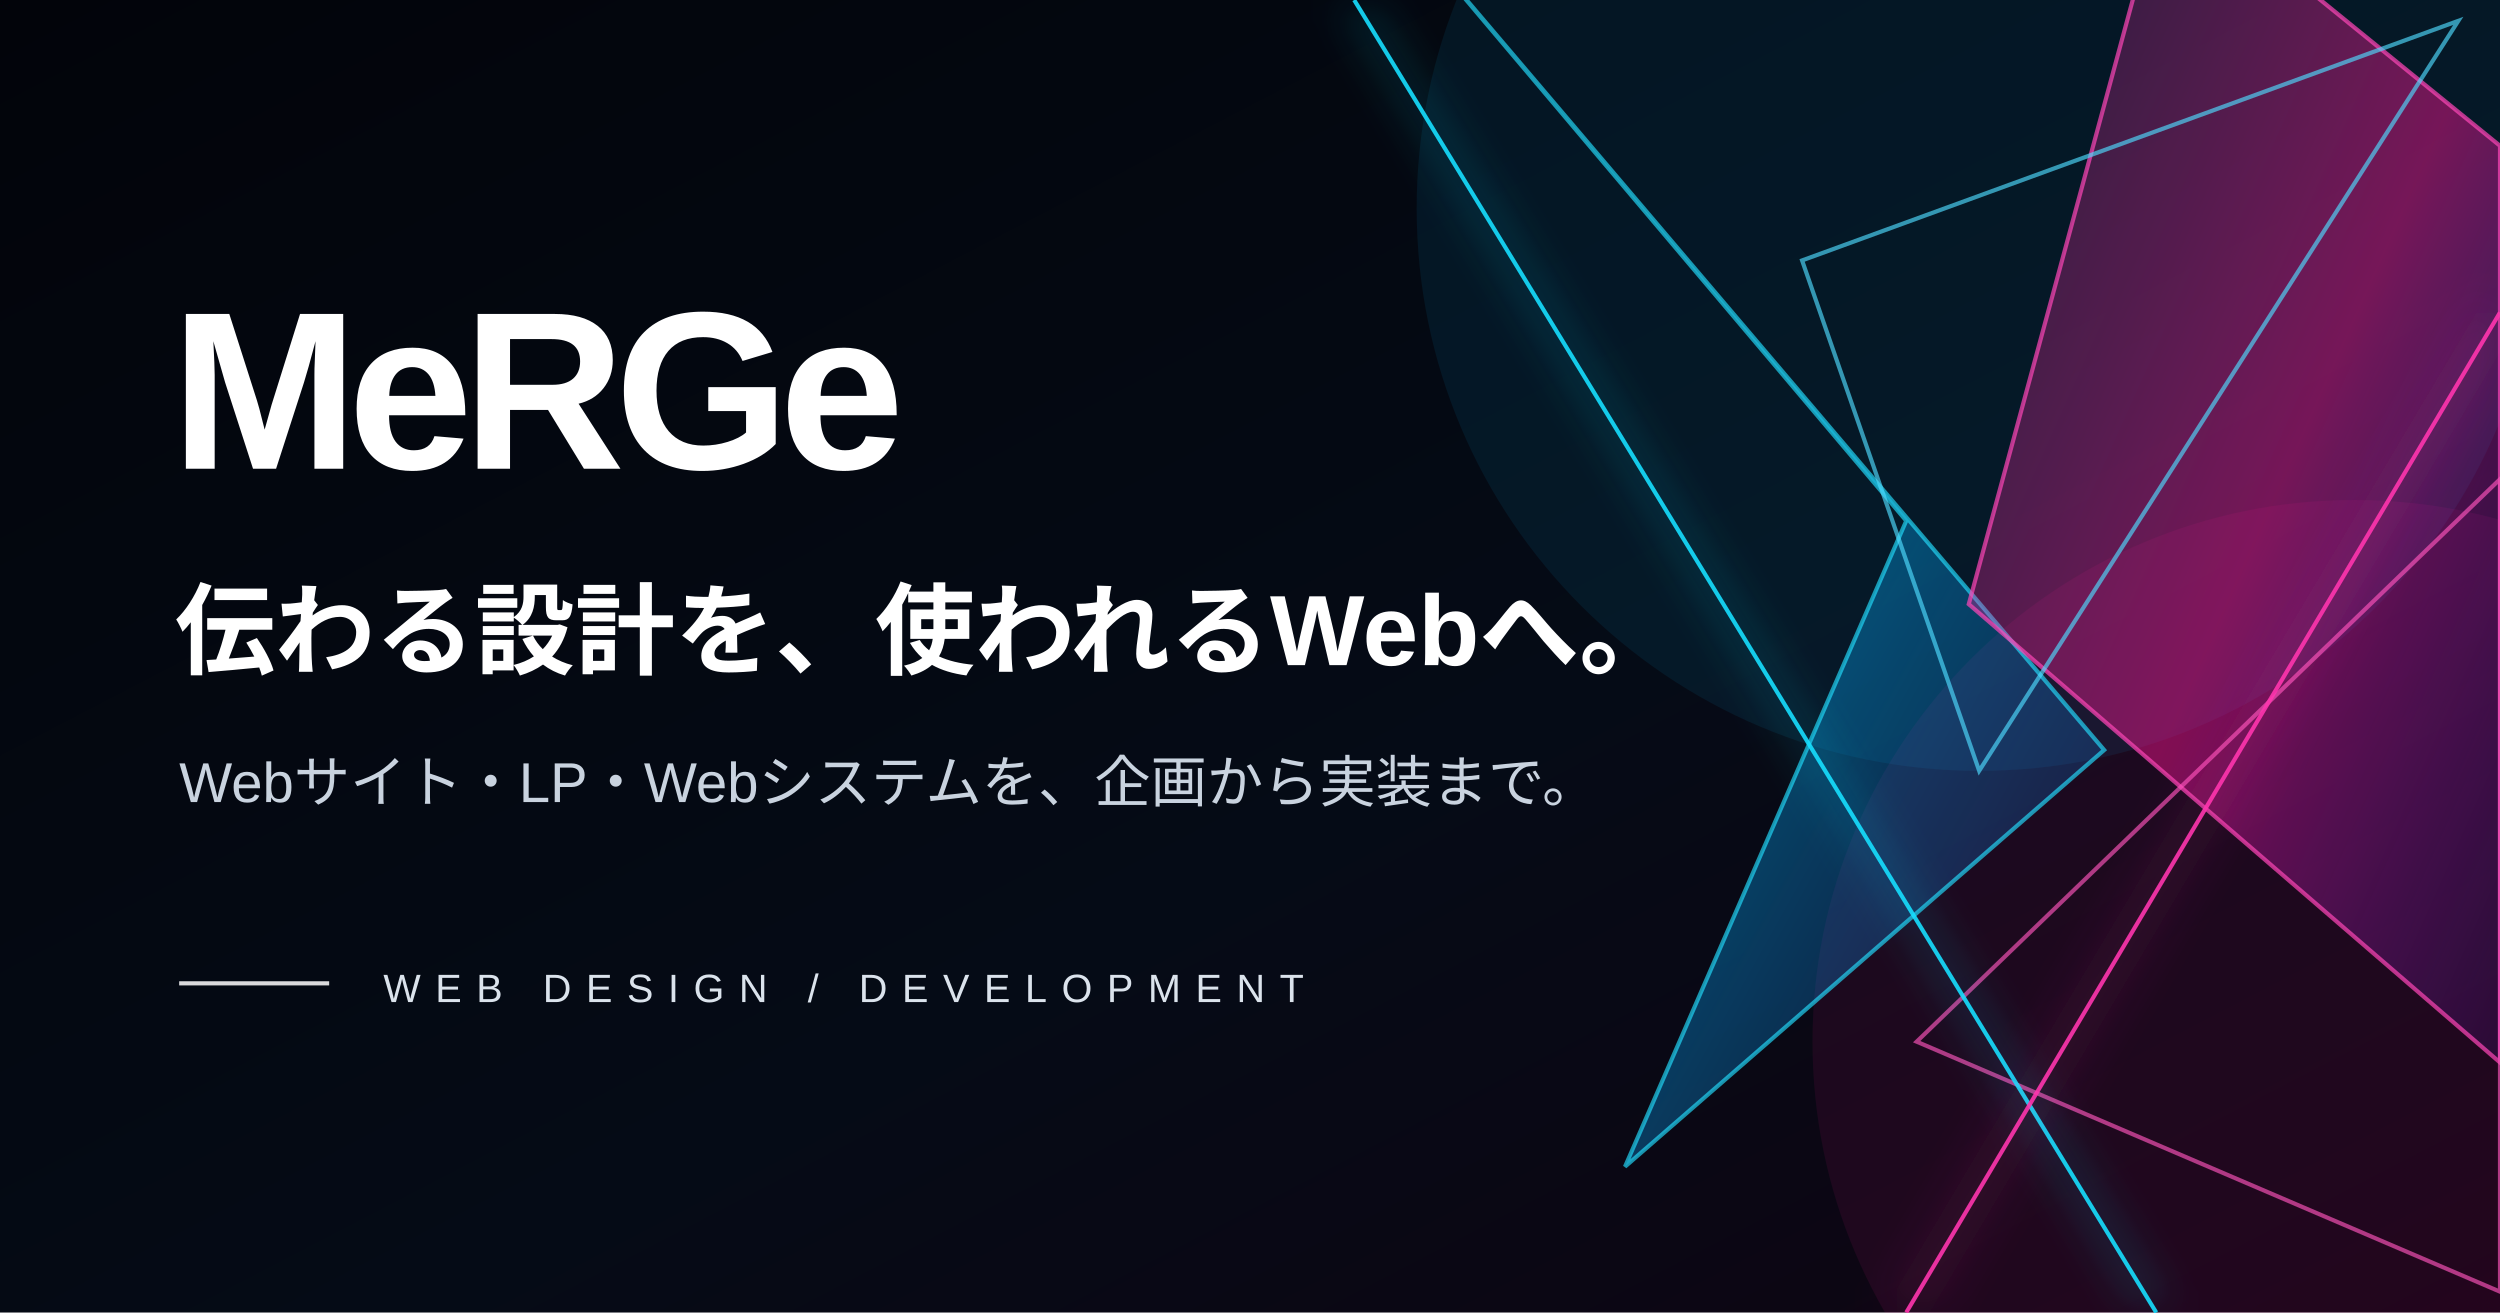
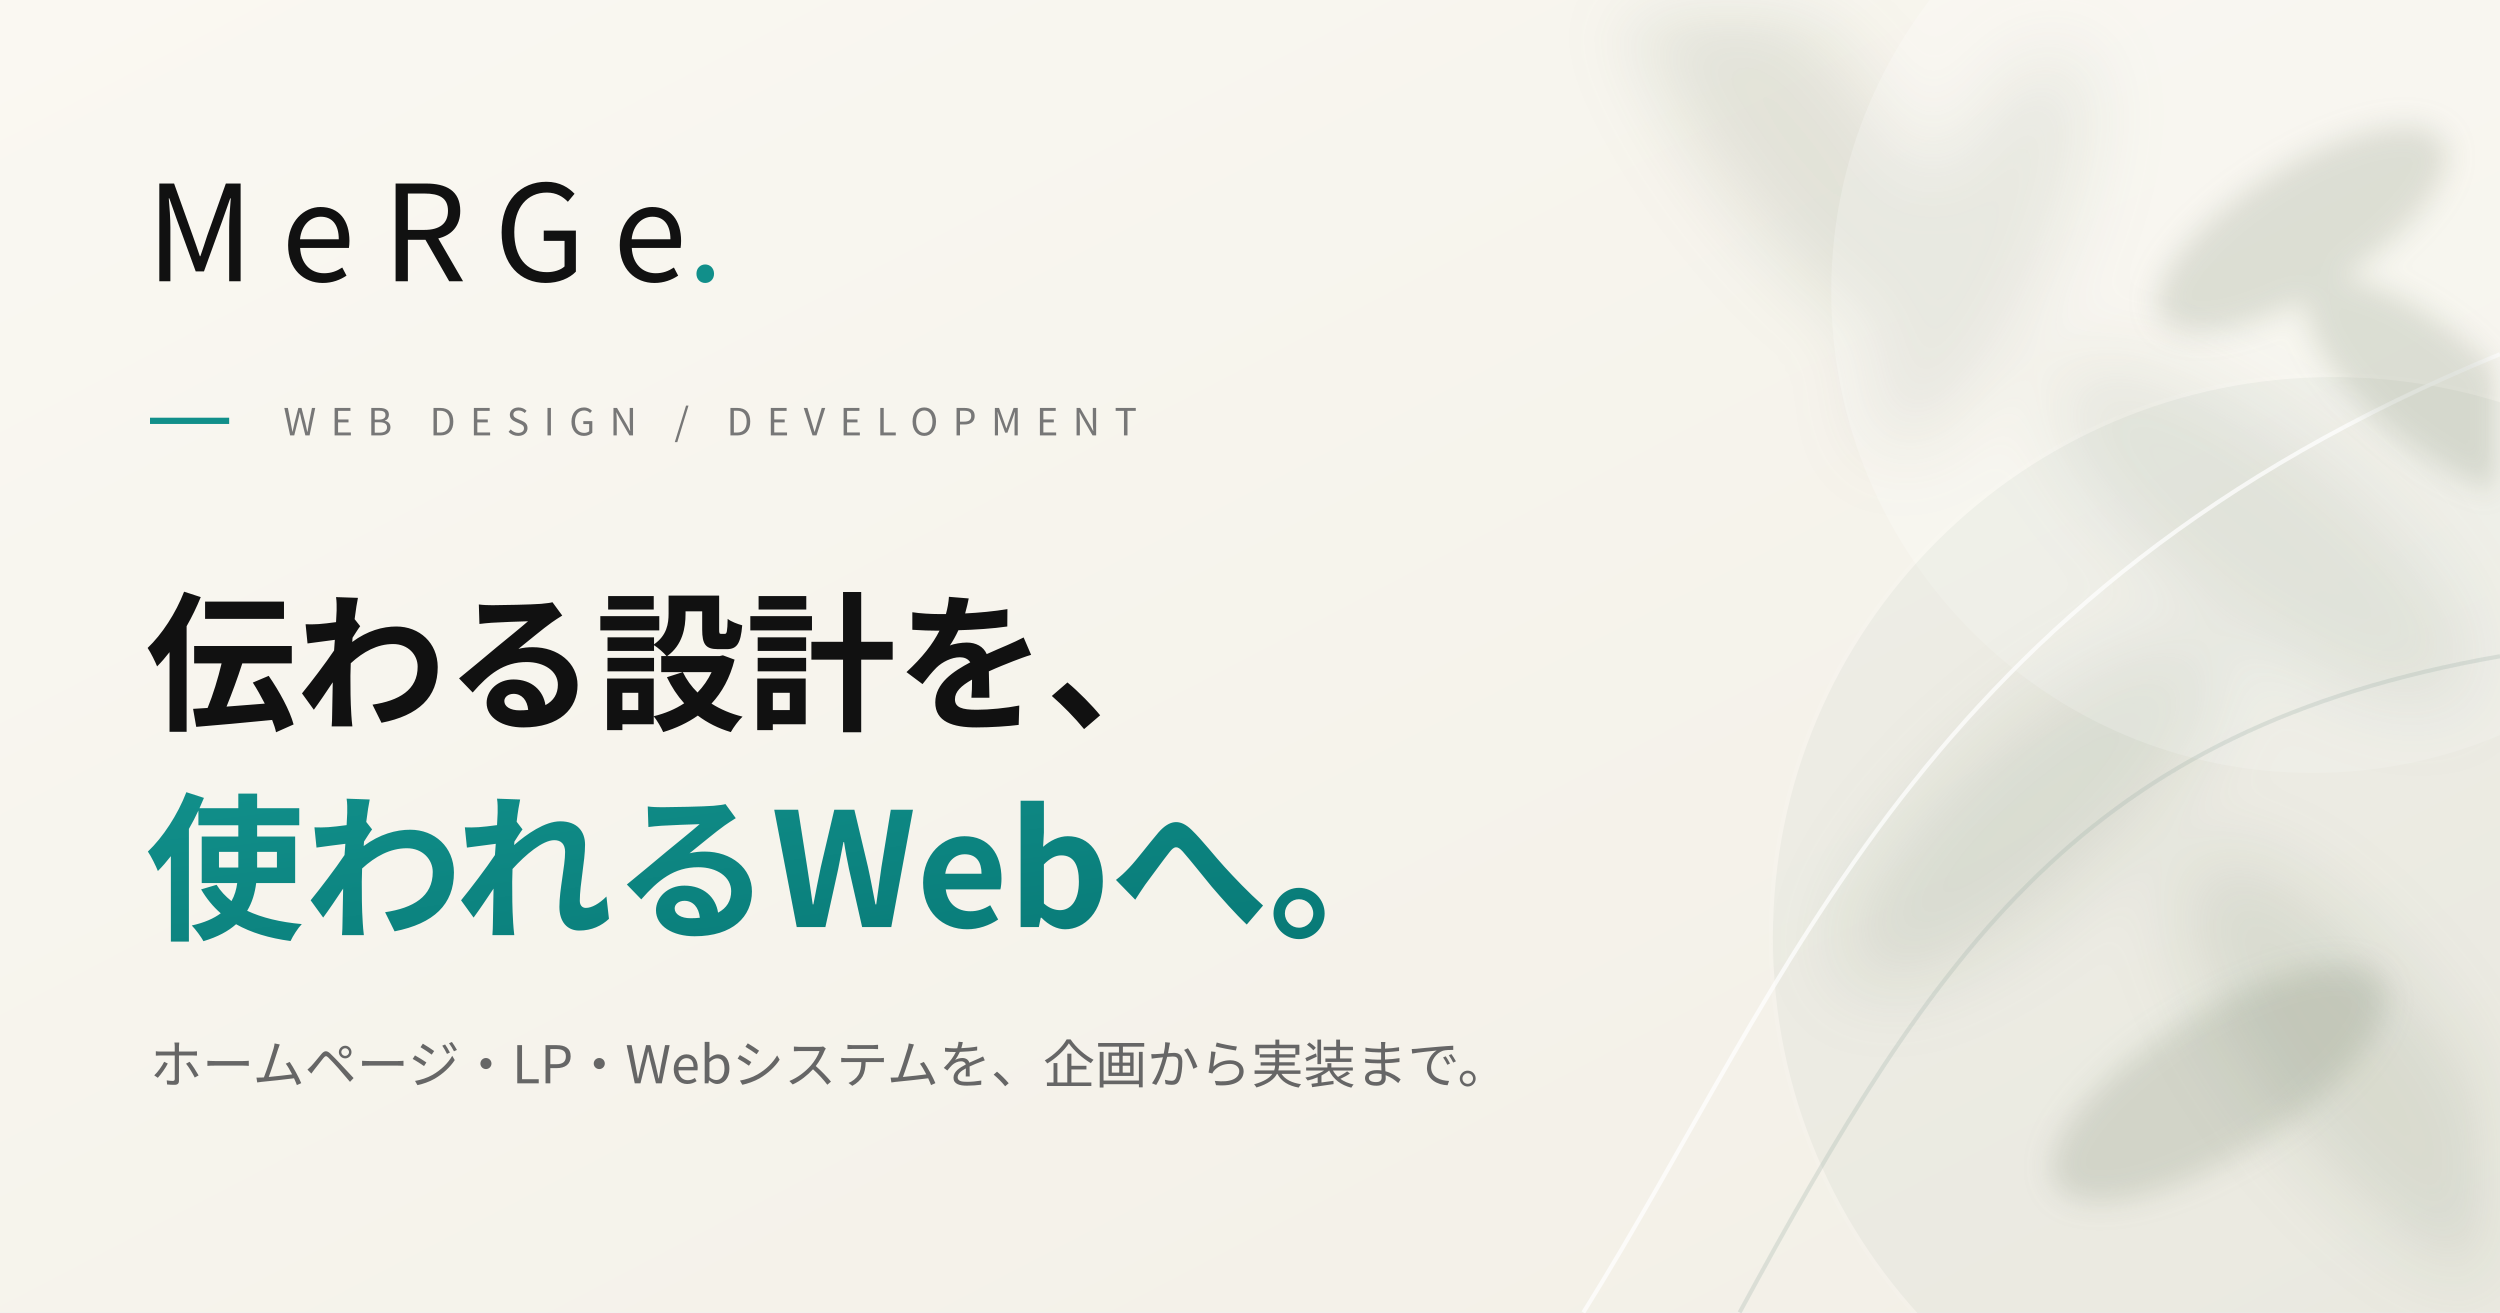
<svg xmlns="http://www.w3.org/2000/svg" width="1200" height="630" viewBox="0 0 1200 630">
  <defs>
    <linearGradient id="bg" x1="0" y1="0" x2="1" y2="1">
-       <stop offset="0" stop-color="#02040a" />
-       <stop offset="0.58" stop-color="#050b16" />
-       <stop offset="1" stop-color="#100312" />
+       <stop stop-color="#faf8f2" />
+       <stop offset="1" stop-color="#f2efe6" />
    </linearGradient>
-     <linearGradient id="cyanGlass" x1="0" y1="0" x2="1" y2="1">
-       <stop offset="0" stop-color="#42e8ff" stop-opacity=".08" />
-       <stop offset=".5" stop-color="#00bfff" stop-opacity=".42" />
-       <stop offset="1" stop-color="#1976ff" stop-opacity=".08" />
+     <linearGradient id="teal" x1="0" y1="0" x2="1" y2="1">
+       <stop stop-color="#118f8a" />
+       <stop offset="1" stop-color="#087a77" />
    </linearGradient>
-     <linearGradient id="pinkGlass" x1="0" y1="0" x2="1" y2="1">
-       <stop offset="0" stop-color="#ff3db8" stop-opacity=".10" />
-       <stop offset=".55" stop-color="#ff1493" stop-opacity=".45" />
-       <stop offset="1" stop-color="#8d2cff" stop-opacity=".10" />
-     </linearGradient>
-     <filter id="glowC" x="-100%" y="-100%" width="300%" height="300%">
-       <feGaussianBlur stdDeviation="10" result="b" />
-       <feMerge>
-         <feMergeNode in="b" />
-         <feMergeNode in="SourceGraphic" />
-       </feMerge>
+     <filter id="blur">
+       <feGaussianBlur stdDeviation="18" />
    </filter>
-     <filter id="glowP" x="-100%" y="-100%" width="300%" height="300%">
-       <feGaussianBlur stdDeviation="12" result="b" />
-       <feMerge>
-         <feMergeNode in="b" />
-         <feMergeNode in="SourceGraphic" />
-       </feMerge>
+     <filter id="blur2">
+       <feGaussianBlur stdDeviation="7" />
    </filter>
  </defs>
  <rect width="1200" height="630" fill="url(#bg)" />
-   <circle cx="950" cy="100" r="270" fill="#00bfff" opacity=".08" />
-   <circle cx="1130" cy="500" r="260" fill="#ff1493" opacity=".08" />
-   <polygon points="670,-40 915,250 780,560 1010,360" fill="url(#cyanGlass)" stroke="#24dfff" stroke-opacity=".65" stroke-width="2" />
-   <polygon points="1040,-60 1200,70 1200,510 945,290" fill="url(#pinkGlass)" stroke="#ff46b8" stroke-opacity=".7" stroke-width="2" />
-   <polygon points="865,125 1180,10 950,370" fill="none" stroke="#4fdcff" stroke-opacity=".65" stroke-width="2" />
-   <polygon points="920,500 1200,230 1200,620" fill="none" stroke="#ff55bd" stroke-opacity=".65" stroke-width="2" />
-   <line x1="650" y1="0" x2="1035" y2="630" stroke="#18dfff" stroke-width="2" opacity=".9" filter="url(#glowC)" />
-   <line x1="915" y1="630" x2="1200" y2="150" stroke="#ff35ae" stroke-width="2" opacity=".9" filter="url(#glowP)" />
-   <text x="82" y="225" fill="#ffffff" font-family="Arial, Helvetica, sans-serif" font-size="108" font-weight="700" letter-spacing="-5">MeRGe</text>
-   <text x="84" y="320" fill="#ffffff" font-family="'Noto Sans JP','Hiragino Sans','Yu Gothic',Arial,sans-serif" font-size="48" font-weight="700">伝わる設計を、使われるWebへ。</text>
-   <text x="86" y="385" fill="#c9d3df" font-family="'Noto Sans JP','Hiragino Sans','Yu Gothic',Arial,sans-serif" font-size="27" font-weight="400">Webサイト・LP・Webシステムを、企画から実装まで。</text>
-   <line x1="86" y1="472" x2="158" y2="472" stroke="#ffffff" stroke-width="2" opacity=".85" />
-   <text x="184" y="481" fill="#dbe3ec" font-family="Arial, Helvetica, sans-serif" font-size="19" letter-spacing="7">WEB DESIGN / DEVELOPMENT</text>
+   <g opacity=".14" filter="url(#blur)" fill="#64745c">
+     <ellipse cx="865" cy="70" rx="42" ry="125" transform="rotate(-38 865 70)" />
+     <ellipse cx="950" cy="120" rx="34" ry="105" transform="rotate(25 950 120)" />
+     <ellipse cx="1085" cy="255" rx="42" ry="125" transform="rotate(-52 1085 255)" />
+     <ellipse cx="975" cy="390" rx="40" ry="118" transform="rotate(48 975 390)" />
+     <ellipse cx="1130" cy="510" rx="44" ry="125" transform="rotate(-38 1130 510)" />
+   </g>
+   <circle cx="1110" cy="140" r="230" fill="#ffffff" opacity=".22" stroke="#fff" stroke-width="2" />
+   <circle cx="1120" cy="450" r="270" fill="#8aa39b" opacity=".08" stroke="#fff" stroke-width="2" />
+   <path d="M760 630 C860 470 920 285 1200 170" fill="none" stroke="#ffffff" stroke-width="2" opacity=".72" />
+   <path d="M835 630 C930 455 1000 350 1200 315" fill="none" stroke="#9eb1aa" stroke-width="2" opacity=".28" />
+   <g opacity=".18" filter="url(#blur2)" fill="#5e7054">
+     <ellipse cx="1105" cy="110" rx="30" ry="80" transform="rotate(58 1105 110)" />
+     <ellipse cx="1165" cy="185" rx="28" ry="72" transform="rotate(-50 1165 185)" />
+     <ellipse cx="1065" cy="520" rx="34" ry="92" transform="rotate(58 1065 520)" />
+   </g>
+   <text x="70" y="135" font-family="'Noto Sans CJK JP','Noto Sans JP',sans-serif" font-size="64" font-weight="400" letter-spacing="13" fill="#111">MeRGe<tspan fill="#118f8a">.</tspan>
+   </text>
+   <line x1="72" y1="202" x2="110" y2="202" stroke="#118f8a" stroke-width="3" />
+   <text x="136" y="209" font-family="'Noto Sans CJK JP','Noto Sans JP',sans-serif" font-size="18" font-weight="400" letter-spacing="7" fill="#777">WEB DESIGN / DEVELOPMENT</text>
+   <text x="70" y="345" font-family="'Noto Sans CJK JP','Noto Sans JP',sans-serif" font-size="72" font-weight="800" fill="#111">伝わる設計を、</text>
+   <text x="70" y="445" font-family="'Noto Sans CJK JP','Noto Sans JP',sans-serif" font-size="76" font-weight="800" fill="url(#teal)">使われるWebへ。</text>
+   <text x="72" y="520" font-family="'Noto Sans CJK JP','Noto Sans JP',sans-serif" font-size="25" font-weight="400" fill="#666">ホームページ・LP・Webシステムを、企画から実装まで。</text>
</svg>
